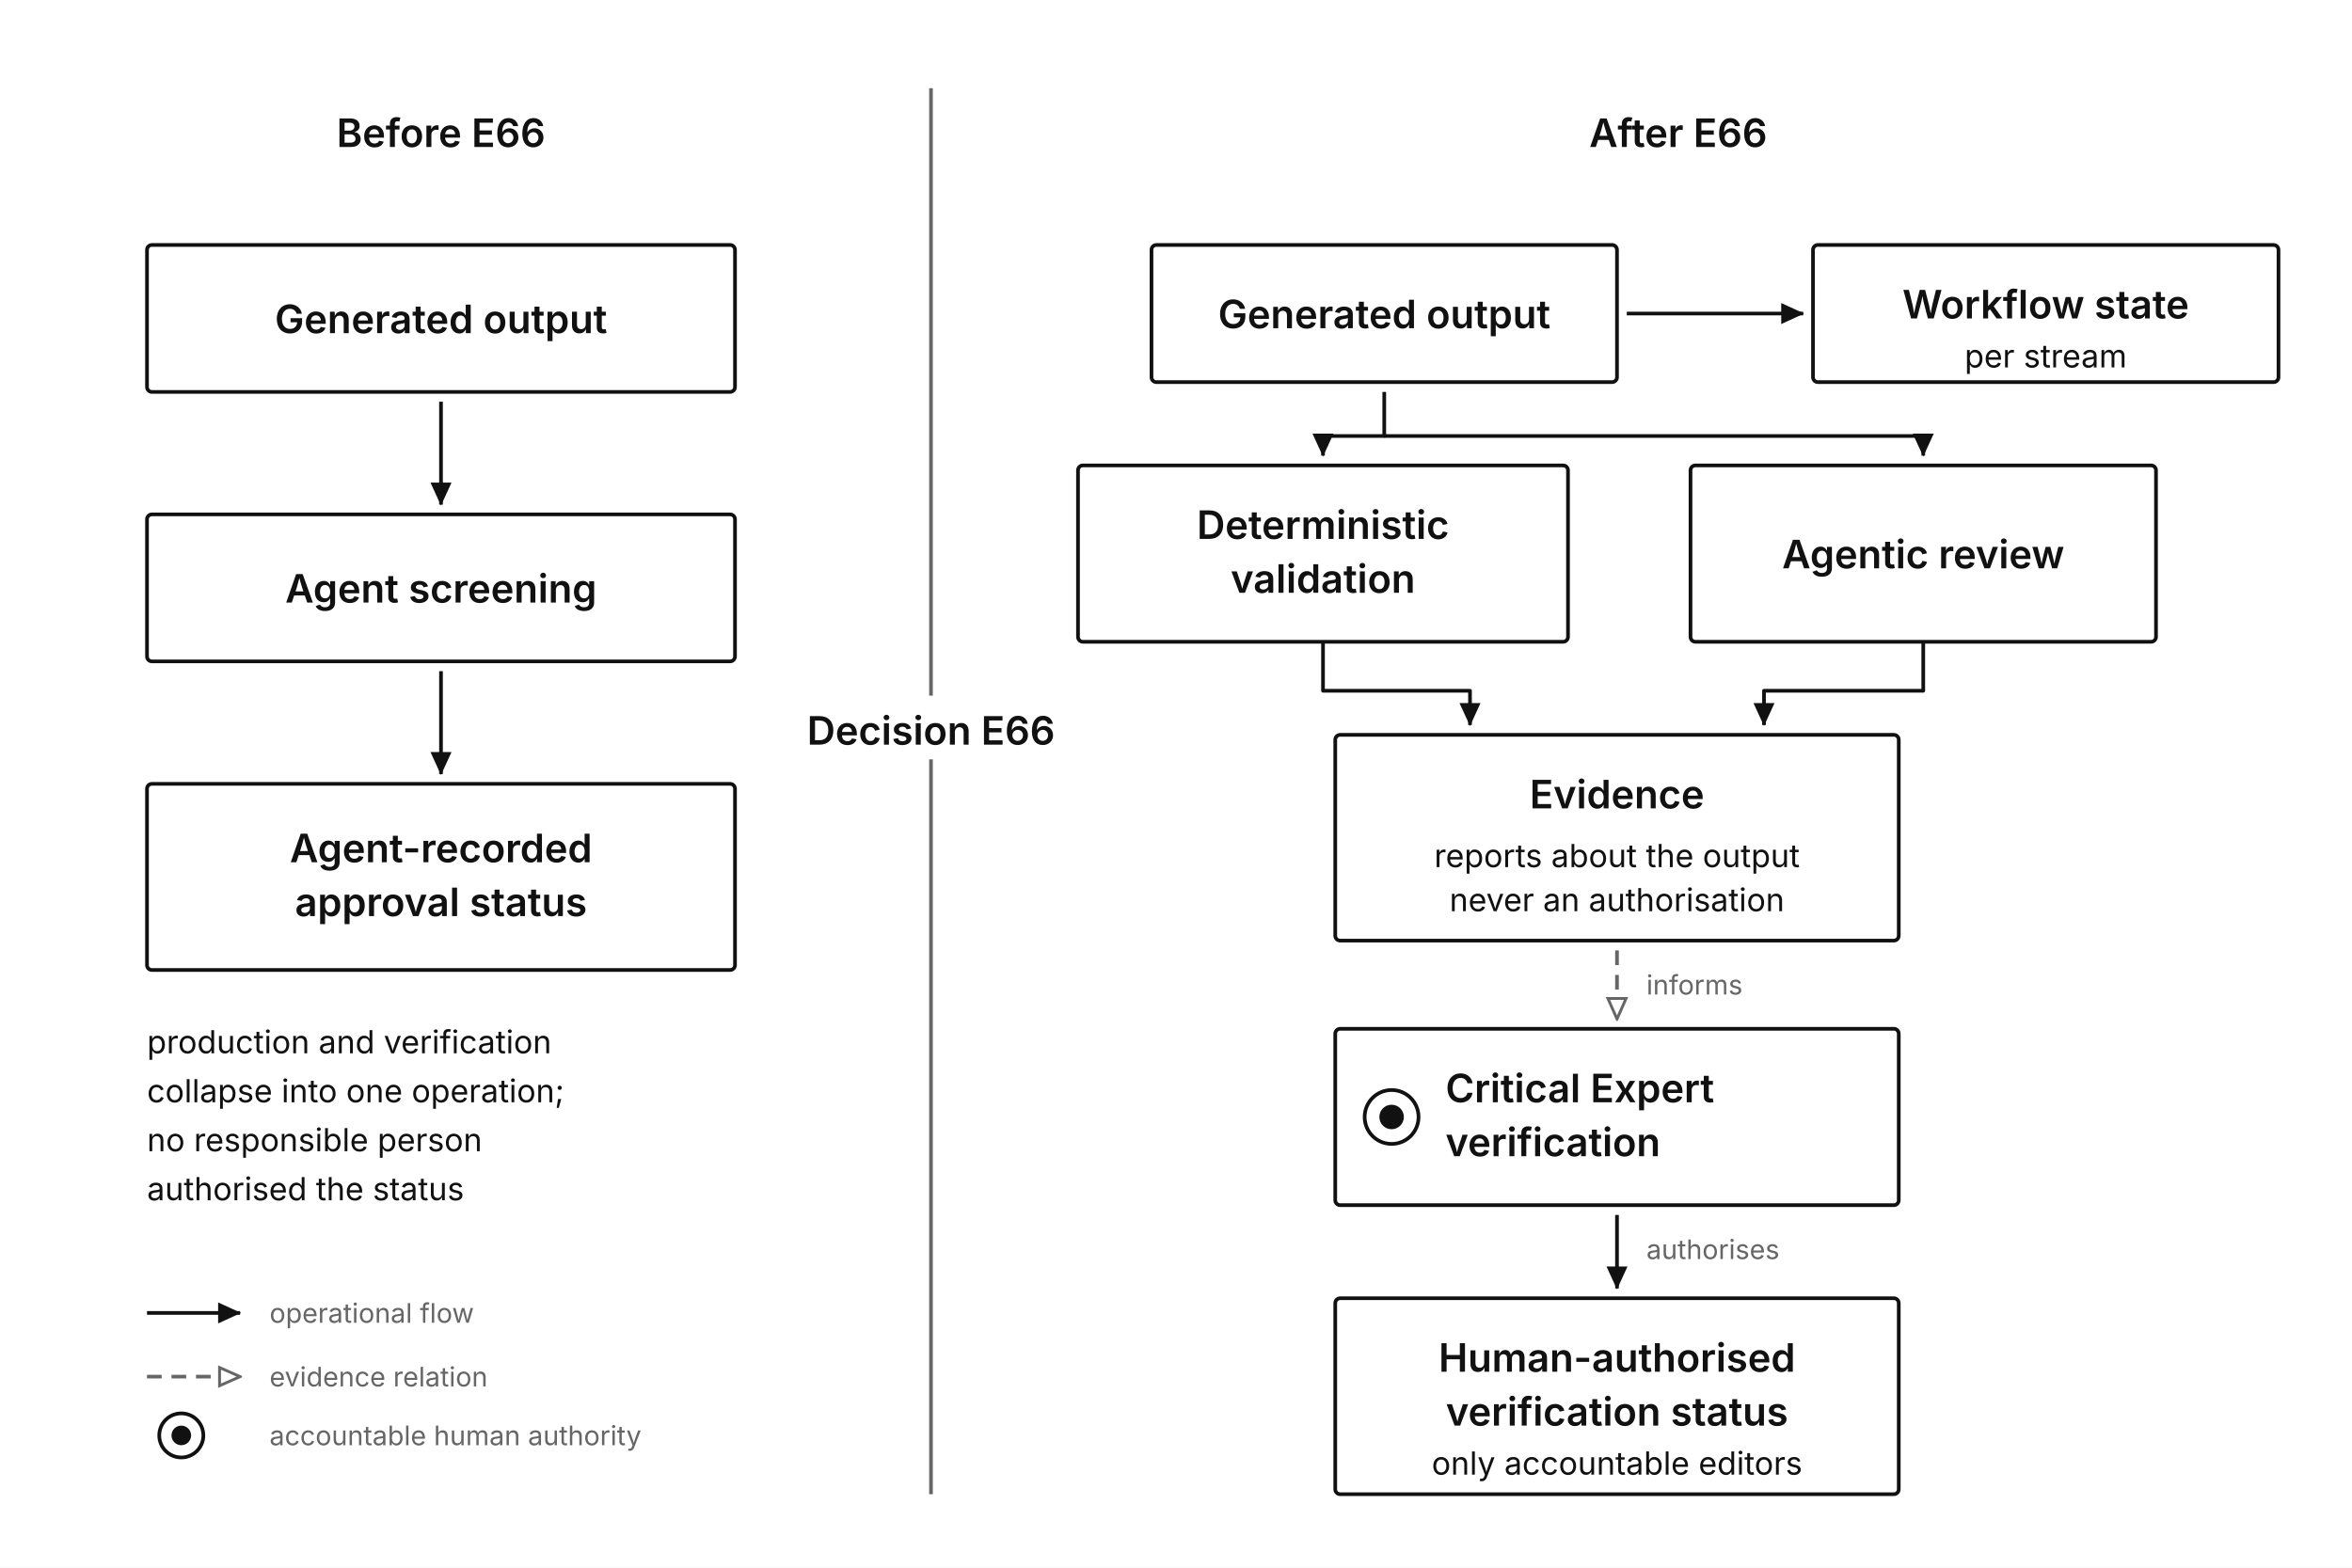
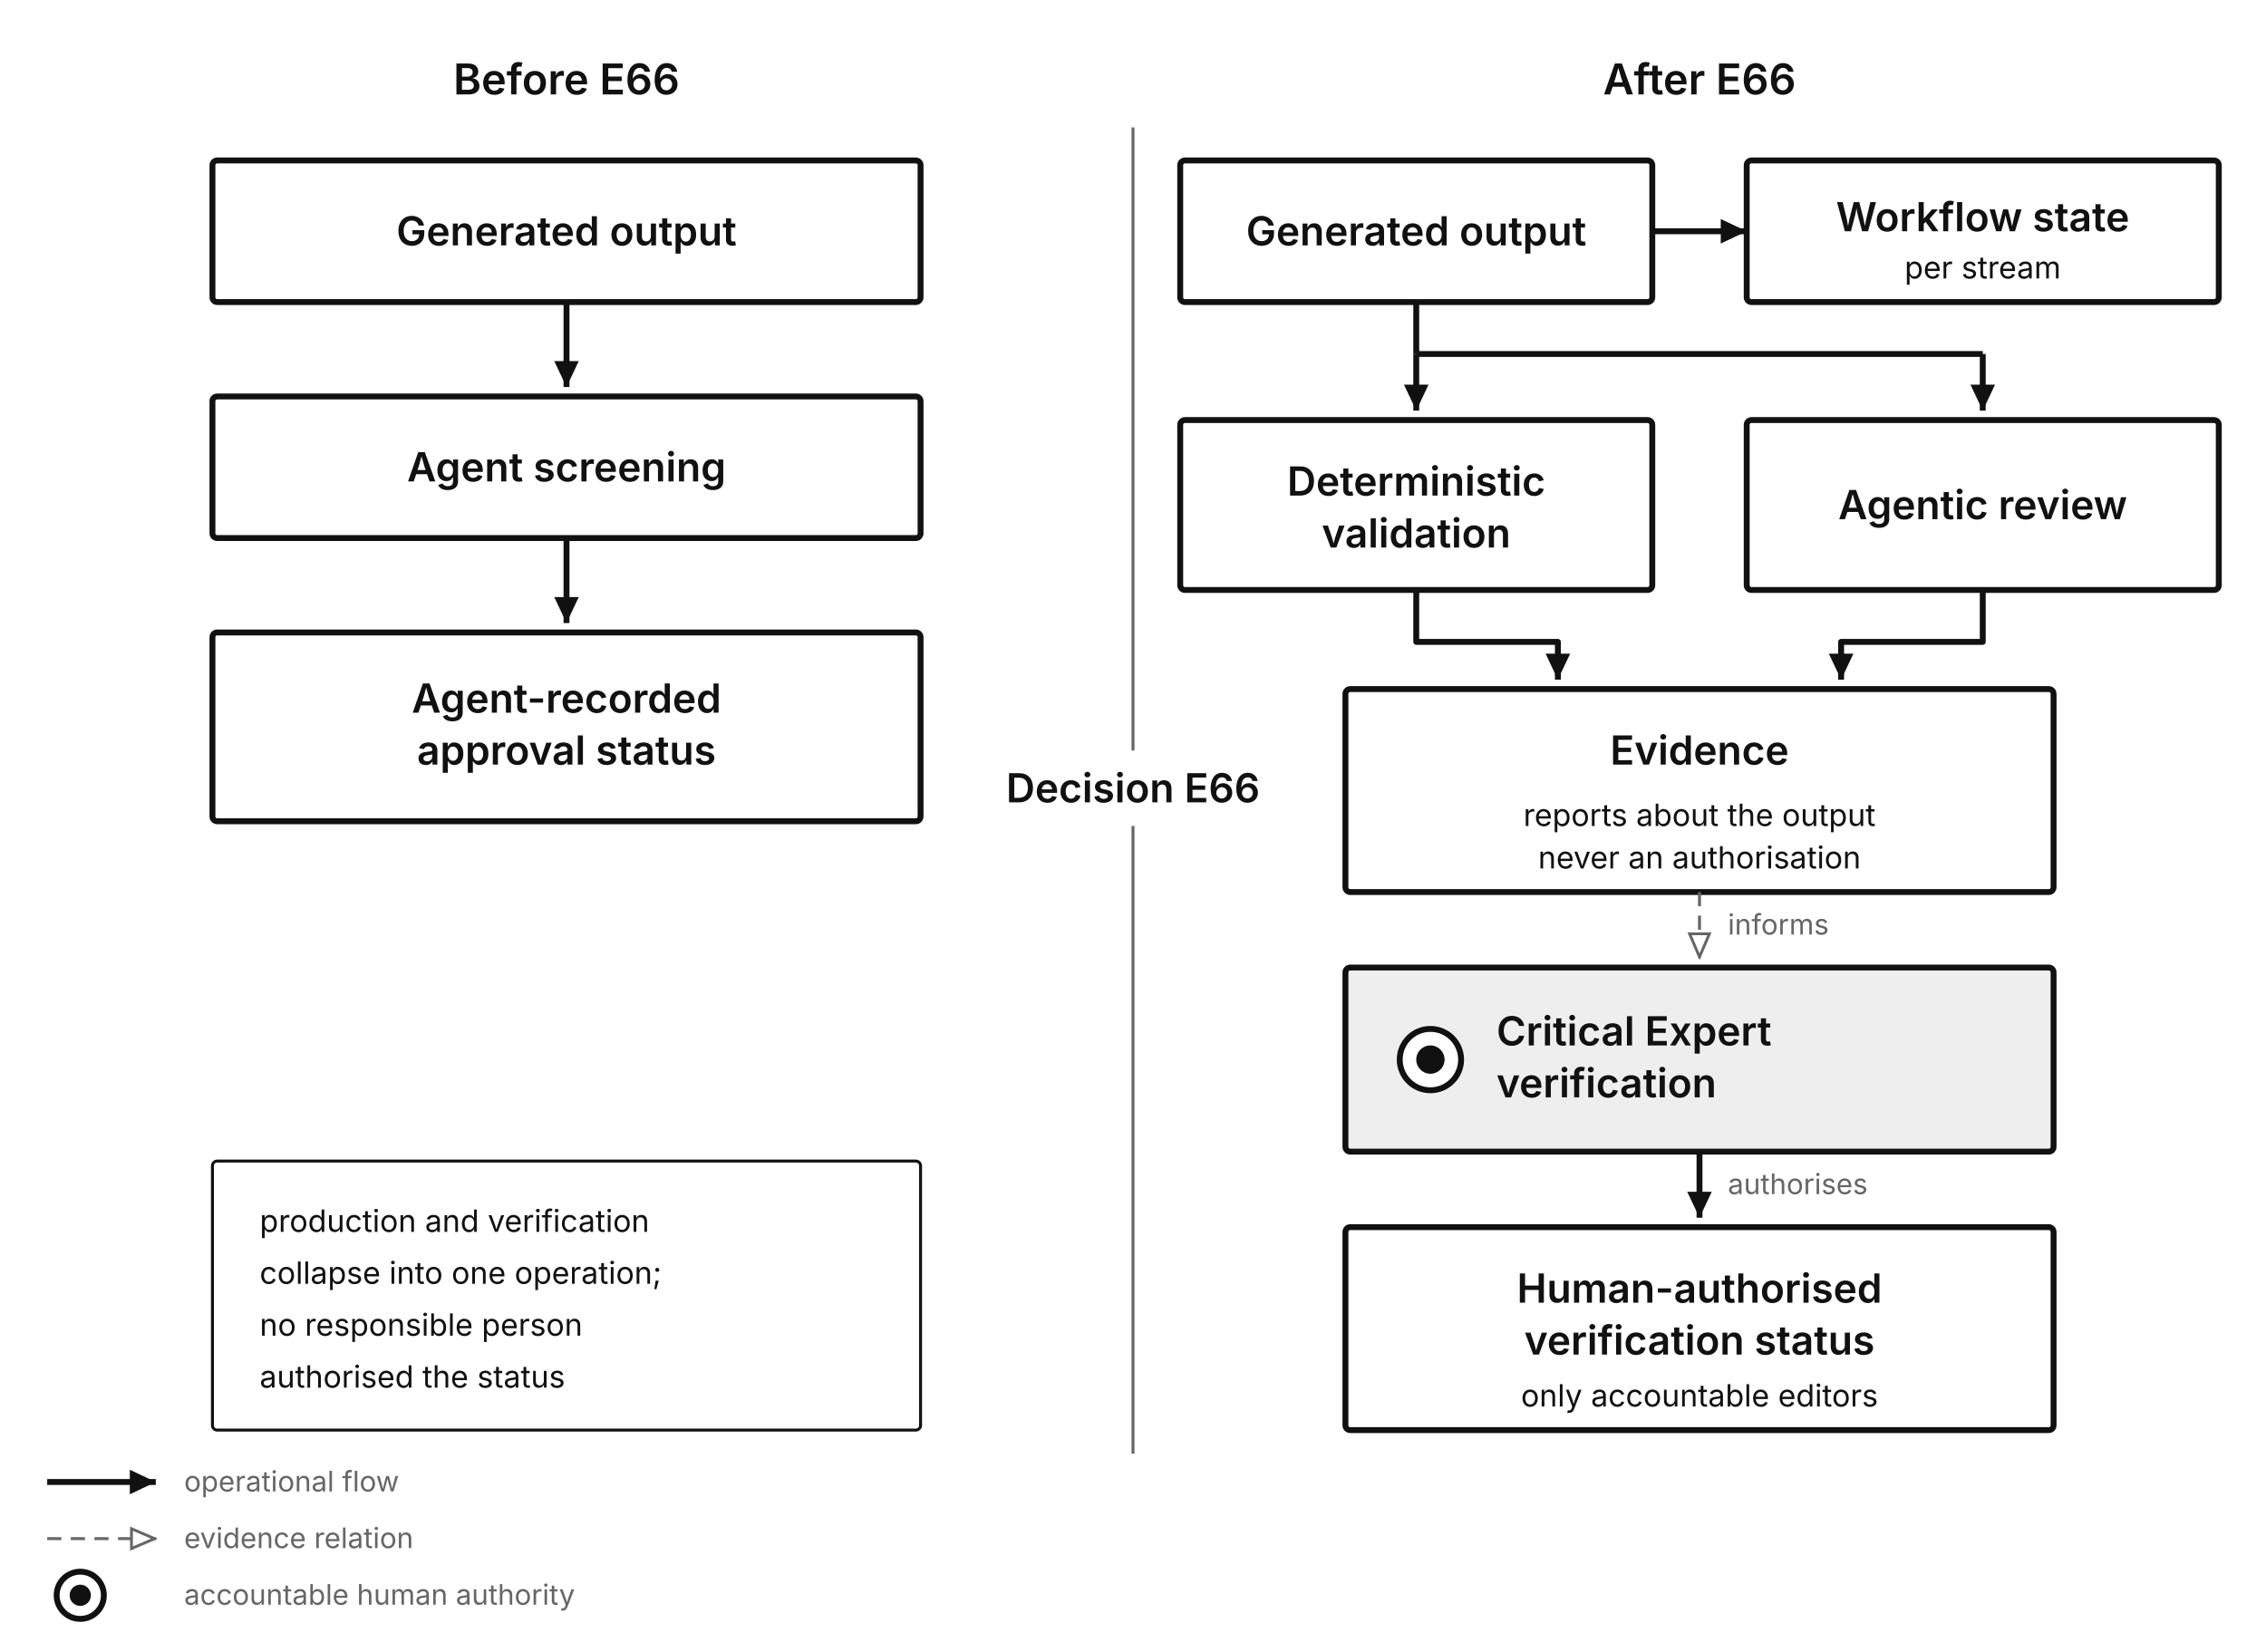
- <svg xmlns="http://www.w3.org/2000/svg" viewBox="0 0 960 640" role="img" aria-labelledby="t d">
+ <svg xmlns="http://www.w3.org/2000/svg" viewBox="0 0 960 700" role="img" aria-labelledby="t d">
  <defs>
-     <marker id="flowhead" viewBox="0 0 10 10" refX="9.2" refY="5" markerWidth="6.5" markerHeight="6.5" orient="auto" markerUnits="strokeWidth">
-       <path d="M0,0.6 L9.6,5 L0,9.4 Z" fill="#111111" />
+     <marker id="flowhead" viewBox="0 0 12 12" refX="11.5" refY="6" markerWidth="12" markerHeight="12" orient="auto" markerUnits="userSpaceOnUse">
+       <path d="M0.5,0.8 L11.5,6 L0.5,11.2 Z" fill="#111111" />
    </marker>
-     <marker id="supporthead" viewBox="0 0 10 10" refX="9.2" refY="5" markerWidth="6.5" markerHeight="6.5" orient="auto" markerUnits="strokeWidth">
-       <path d="M0.6,1.2 L9.2,5 L0.6,8.8 Z" fill="#ffffff" stroke="#666666" stroke-width="1.2" />
+     <marker id="supporthead" viewBox="0 0 12 12" refX="11.5" refY="6" markerWidth="12" markerHeight="12" orient="auto" markerUnits="userSpaceOnUse">
+       <path d="M1.2,1.8 L11.0,6 L1.2,10.2 Z" fill="#ffffff" stroke="#666666" stroke-width="1.2" />
    </marker>
    <style>
      text { font-family: Inter, 'Segoe UI', Helvetica, Arial, sans-serif; fill: #111111; }
-       .n { font-size: 16px; font-weight: 600; }
+       .h { font-size: 18px; font-weight: 600; }
+       .n { font-size: 17px; font-weight: 600; }
      .s { font-size: 13px; }
      .m { font-size: 13px; font-weight: 600; }
-       .e { font-size: 11px; fill: #666666; }
-       .box { fill: #ffffff; stroke: #111111; stroke-width: 1.5; }
-       .panel { fill: #f2f2f2; stroke: #111111; stroke-width: 1.5; }
-       .flow { fill: none; stroke: #111111; stroke-width: 1.5; stroke-linejoin: round; marker-end: url(#flowhead); }
-       .support { fill: none; stroke: #666666; stroke-width: 1.5; stroke-linejoin: round; stroke-dasharray: 6 4; marker-end: url(#supporthead); }
-       .plain { fill: none; stroke: #111111; stroke-width: 1.5; stroke-linejoin: round; }
-       .divider { fill: none; stroke: #666666; stroke-width: 1.5; }
-       .rule { stroke: #d9d9d9; stroke-width: 1.5; }
+       .e { font-size: 12px; fill: #666666; }
+       .box { fill: #ffffff; stroke: #111111; stroke-width: 2.5; }
+       .sub { fill: #ffffff; stroke: #111111; stroke-width: 1.25; }
+       .mark { fill: #eeeeee; stroke: #111111; stroke-width: 2.5; }
+       .flow { fill: none; stroke: #111111; stroke-width: 2.5; stroke-linejoin: round; marker-end: url(#flowhead); }
+       .plain { fill: none; stroke: #111111; stroke-width: 2.5; stroke-linejoin: round; }
+       .support { fill: none; stroke: #666666; stroke-width: 1.25; stroke-linejoin: round; stroke-dasharray: 6 4; marker-end: url(#supporthead); }
+       .divider { fill: none; stroke: #666666; stroke-width: 1.25; }
      .disc { fill: #111111; }
    </style>
  </defs>
-   <rect x="0" y="0" width="960" height="640" fill="#ffffff" />
-   <text class="n" x="180" y="60" text-anchor="middle">Before E66</text>
-   <text class="n" x="685" y="60" text-anchor="middle">After E66</text>
-   <path class="divider" d="M380,36 V610" />
-   <rect x="316" y="284" width="128" height="26" fill="#ffffff" />
-   <text class="n" x="380" y="304" text-anchor="middle">Decision E66</text>
-   <rect class="box" x="60" y="100" width="240" height="60" rx="2" />
-   <text class="n" x="180" y="136" text-anchor="middle">Generated output</text>
-   <path class="flow" d="M180,164 V206" />
-   <rect class="box" x="60" y="210" width="240" height="60" rx="2" />
-   <text class="n" x="180" y="246" text-anchor="middle">Agent screening</text>
-   <path class="flow" d="M180,274 V316" />
-   <rect class="box" x="60" y="320" width="240" height="76" rx="2" />
-   <text class="n" x="180" y="352" text-anchor="middle">Agent-recorded</text>
-   <text class="n" x="180" y="374" text-anchor="middle">approval status</text>
-   <text class="s" x="60" y="430">production and verification</text>
-   <text class="s" x="60" y="450">collapse into one operation;</text>
-   <text class="s" x="60" y="470">no responsible person</text>
-   <text class="s" x="60" y="490">authorised the status</text>
-   <path class="flow" d="M60,536 H98" />
-   <text class="e" x="110" y="540">operational flow</text>
-   <path class="support" d="M60,562 H98" />
-   <text class="e" x="110" y="566">evidence relation</text>
-   <circle cx="74" cy="586" r="9" fill="#ffffff" stroke="#111111" stroke-width="1.5" />
-   <circle cx="74" cy="586" r="4" class="disc" />
-   <text class="e" x="110" y="590">accountable human authority</text>
-   <rect class="box" x="470" y="100" width="190" height="56" rx="2" />
-   <text class="n" x="565" y="134" text-anchor="middle">Generated output</text>
-   <rect class="box" x="740" y="100" width="190" height="56" rx="2" />
-   <text class="n" x="835" y="130" text-anchor="middle">Workflow state</text>
-   <text class="s" x="835" y="150" text-anchor="middle">per stream</text>
-   <path class="flow" d="M664,128 H736" />
-   <path class="flow" d="M565,160 V178 H540 V186" />
-   <path class="flow" d="M565,178 H785 V186" />
-   <rect class="box" x="440" y="190" width="200" height="72" rx="2" />
-   <text class="n" x="540" y="220" text-anchor="middle">Deterministic</text>
-   <text class="n" x="540" y="242" text-anchor="middle">validation</text>
-   <rect class="box" x="690" y="190" width="190" height="72" rx="2" />
-   <text class="n" x="785" y="232" text-anchor="middle">Agentic review</text>
-   <path class="flow" d="M540,262 V282 H600 V296" />
-   <path class="flow" d="M785,262 V282 H720 V296" />
-   <rect class="box" x="545" y="300" width="230" height="84" rx="2" />
-   <text class="n" x="660" y="330" text-anchor="middle">Evidence</text>
-   <text class="s" x="660" y="354" text-anchor="middle">reports about the output</text>
-   <text class="s" x="660" y="372" text-anchor="middle">never an authorisation</text>
-   <path class="support" d="M660,388 V416" />
-   <text class="e" x="672" y="406">informs</text>
-   <rect class="box" x="545" y="420" width="230" height="72" rx="2" />
-   <circle cx="568" cy="456" r="11" fill="#ffffff" stroke="#111111" stroke-width="1.5" />
-   <circle cx="568" cy="456" r="5" class="disc" />
-   <text class="n" x="590" y="450">Critical Expert</text>
-   <text class="n" x="590" y="472">verification</text>
-   <path class="flow" d="M660,496 V526" />
-   <text class="e" x="672" y="514">authorises</text>
-   <rect class="box" x="545" y="530" width="230" height="80" rx="2" />
-   <text class="n" x="660" y="560" text-anchor="middle">Human-authorised</text>
-   <text class="n" x="660" y="582" text-anchor="middle">verification status</text>
-   <text class="s" x="660" y="602" text-anchor="middle">only accountable editors</text>
+   <rect x="0" y="0" width="960" height="700" fill="#ffffff" />
+   <text class="h" x="240" y="40" text-anchor="middle">Before E66</text>
+   <text class="h" x="720" y="40" text-anchor="middle">After E66</text>
+   <path class="divider" d="M480,54 V616" />
+   <rect x="412" y="318" width="136" height="32" fill="#ffffff" />
+   <text class="n" x="480" y="340" text-anchor="middle">Decision E66</text>
+   <rect class="box" x="90" y="68" width="300" height="60" rx="2" />
+   <text class="n" x="240" y="104" text-anchor="middle">Generated output</text>
+   <path class="flow" d="M240,128 V164" />
+   <rect class="box" x="90" y="168" width="300" height="60" rx="2" />
+   <text class="n" x="240" y="204" text-anchor="middle">Agent screening</text>
+   <path class="flow" d="M240,228 V264" />
+   <rect class="box" x="90" y="268" width="300" height="80" rx="2" />
+   <text class="n" x="240" y="302" text-anchor="middle">Agent-recorded</text>
+   <text class="n" x="240" y="324" text-anchor="middle">approval status</text>
+   <rect class="sub" x="90" y="492" width="300" height="114" rx="2" />
+   <text class="s" x="110" y="522">production and verification</text>
+   <text class="s" x="110" y="544">collapse into one operation;</text>
+   <text class="s" x="110" y="566">no responsible person</text>
+   <text class="s" x="110" y="588">authorised the status</text>
+   <rect class="box" x="500" y="68" width="200" height="60" rx="2" />
+   <text class="n" x="600" y="104" text-anchor="middle">Generated output</text>
+   <rect class="box" x="740" y="68" width="200" height="60" rx="2" />
+   <text class="n" x="840" y="98" text-anchor="middle">Workflow state</text>
+   <text class="s" x="840" y="118" text-anchor="middle">per stream</text>
+   <path class="flow" d="M700,98 H740" />
+   <path class="plain" d="M600,128 V150" />
+   <path class="plain" d="M600,150 H840" />
+   <path class="flow" d="M600,150 V174" />
+   <path class="flow" d="M840,150 V174" />
+   <rect class="box" x="500" y="178" width="200" height="72" rx="2" />
+   <text class="n" x="600" y="210" text-anchor="middle">Deterministic</text>
+   <text class="n" x="600" y="232" text-anchor="middle">validation</text>
+   <rect class="box" x="740" y="178" width="200" height="72" rx="2" />
+   <text class="n" x="840" y="220" text-anchor="middle">Agentic review</text>
+   <path class="flow" d="M600,250 V272 H660 V288" />
+   <path class="flow" d="M840,250 V272 H780 V288" />
+   <rect class="box" x="570" y="292" width="300" height="86" rx="2" />
+   <text class="n" x="720" y="324" text-anchor="middle">Evidence</text>
+   <text class="s" x="720" y="350" text-anchor="middle">reports about the output</text>
+   <text class="s" x="720" y="368" text-anchor="middle">never an authorisation</text>
+   <path class="support" d="M720,378 V406" />
+   <text class="e" x="732" y="396">informs</text>
+   <rect class="mark" x="570" y="410" width="300" height="78" rx="2" />
+   <circle cx="606" cy="449" r="13" fill="#ffffff" stroke="#111111" stroke-width="2.5" />
+   <circle cx="606" cy="449" r="6" class="disc" />
+   <text class="n" x="634" y="443">Critical Expert</text>
+   <text class="n" x="634" y="465">verification</text>
+   <path class="flow" d="M720,488 V516" />
+   <text class="e" x="732" y="506">authorises</text>
+   <rect class="box" x="570" y="520" width="300" height="86" rx="2" />
+   <text class="n" x="720" y="552" text-anchor="middle">Human-authorised</text>
+   <text class="n" x="720" y="574" text-anchor="middle">verification status</text>
+   <text class="s" x="720" y="596" text-anchor="middle">only accountable editors</text>
+   <path class="flow" d="M20,628 H66" />
+   <text class="e" x="78" y="632">operational flow</text>
+   <path class="support" d="M20,652 H66" />
+   <text class="e" x="78" y="656">evidence relation</text>
+   <circle cx="34" cy="676" r="10" fill="#ffffff" stroke="#111111" stroke-width="2.5" />
+   <circle cx="34" cy="676" r="4.5" class="disc" />
+   <text class="e" x="78" y="680">accountable human authority</text>
</svg>
